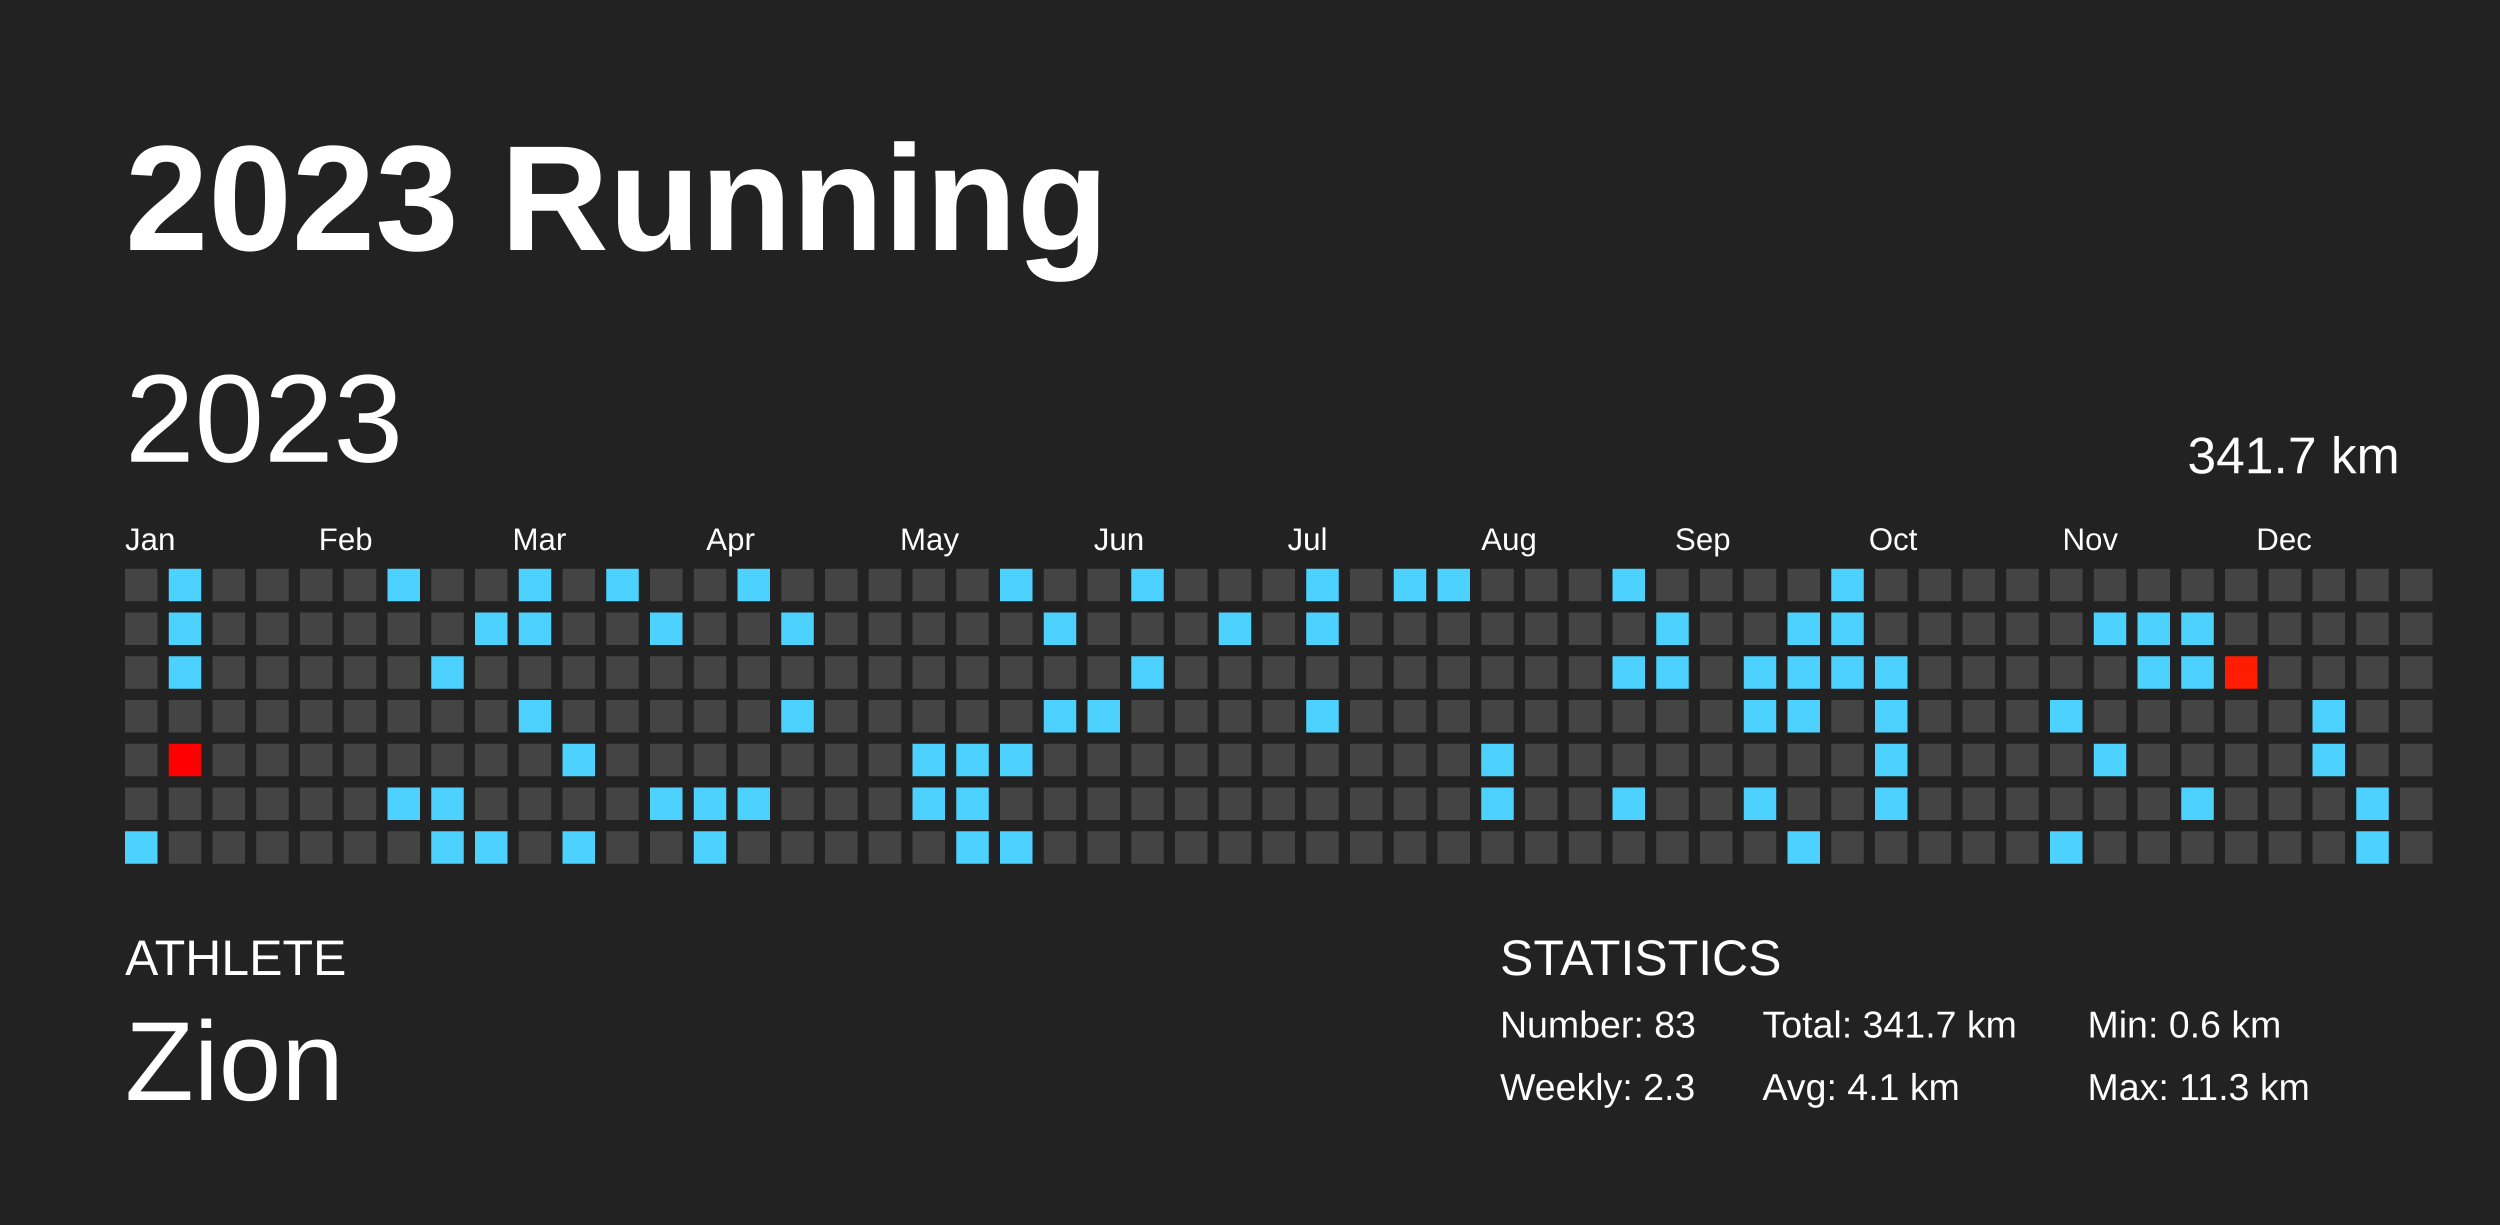
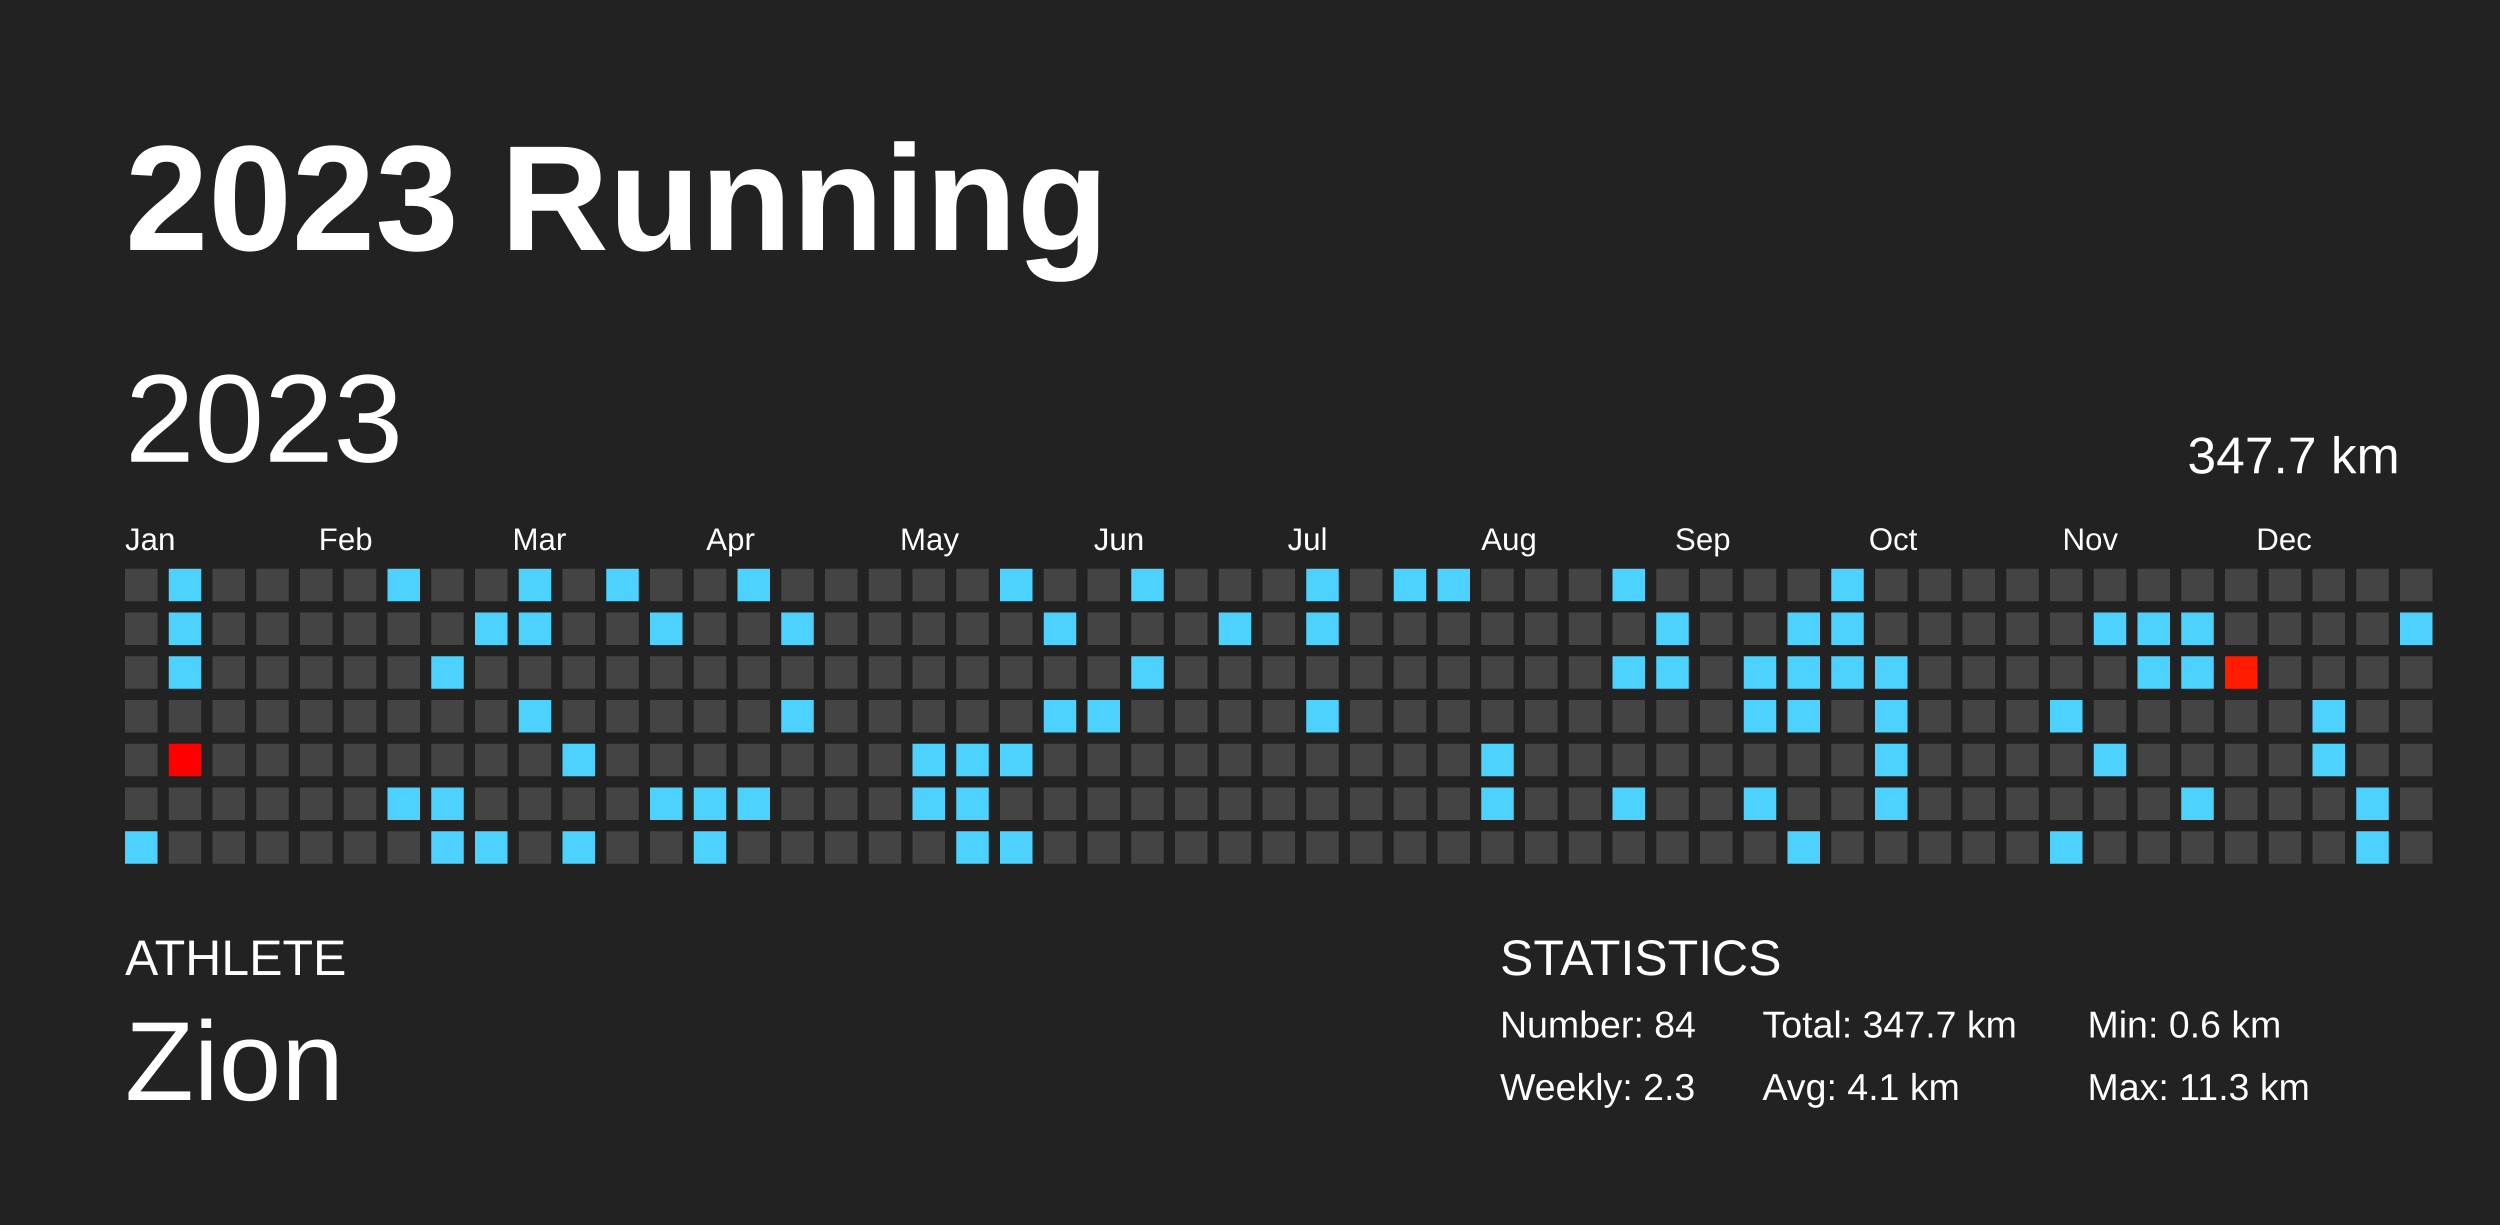
<svg xmlns="http://www.w3.org/2000/svg" baseProfile="full" height="98mm" version="1.1" viewBox="0,0,200,98" width="200mm">
  <defs />
  <rect fill="#222222" height="98" width="200" x="0" y="0" />
  <text fill="#FFFFFF" style="font-size:12px; font-family:Arial; font-weight:bold;" x="10" y="20">2023 Running</text>
  <text fill="#FFFFFF" style="font-size:4px; font-family:Arial" x="10" y="78">ATHLETE</text>
  <text fill="#FFFFFF" style="font-size:9px; font-family:Arial" x="10" y="88">Zion</text>
  <text fill="#FFFFFF" style="font-size:4px; font-family:Arial" x="120" y="78">STATISTICS</text>
-   <text fill="#FFFFFF" style="font-size:3px; font-family:Arial" x="120" y="83">Number: 83</text>
+   <text fill="#FFFFFF" style="font-size:3px; font-family:Arial" x="120" y="83">Number: 84</text>
  <text fill="#FFFFFF" style="font-size:3px; font-family:Arial" x="120" y="88">Weekly: 2.3</text>
-   <text fill="#FFFFFF" style="font-size:3px; font-family:Arial" x="141" y="83">Total: 341.7 km</text>
+   <text fill="#FFFFFF" style="font-size:3px; font-family:Arial" x="141" y="83">Total: 347.7 km</text>
  <text fill="#FFFFFF" style="font-size:3px; font-family:Arial" x="141" y="88">Avg: 4.1 km</text>
  <text fill="#FFFFFF" style="font-size:3px; font-family:Arial" x="167" y="83">Min: 0.6 km</text>
  <text fill="#FFFFFF" style="font-size:3px; font-family:Arial" x="167" y="88">Max: 11.3 km</text>
  <text dominant-baseline="hanging" fill="#FFFFFF" style="font-size:10.0px; font-family:Arial;" x="10" y="30">2023</text>
-   <text dominant-baseline="hanging" fill="#FFFFFF" style="font-size:4.125px; font-family:Arial;" x="175" y="35">341.7 km</text>
+   <text dominant-baseline="hanging" fill="#FFFFFF" style="font-size:4.125px; font-family:Arial;" x="175" y="35">347.7 km</text>
  <text fill="#FFFFFF" style="font-size:2.5px; font-family:Arial" x="10.0" y="44">Jan</text>
  <text fill="#FFFFFF" style="font-size:2.5px; font-family:Arial" x="25.5" y="44">Feb</text>
  <text fill="#FFFFFF" style="font-size:2.5px; font-family:Arial" x="41.0" y="44">Mar</text>
  <text fill="#FFFFFF" style="font-size:2.5px; font-family:Arial" x="56.5" y="44">Apr</text>
  <text fill="#FFFFFF" style="font-size:2.5px; font-family:Arial" x="72.0" y="44">May</text>
  <text fill="#FFFFFF" style="font-size:2.5px; font-family:Arial" x="87.5" y="44">Jun</text>
  <text fill="#FFFFFF" style="font-size:2.5px; font-family:Arial" x="103.0" y="44">Jul</text>
  <text fill="#FFFFFF" style="font-size:2.5px; font-family:Arial" x="118.5" y="44">Aug</text>
  <text fill="#FFFFFF" style="font-size:2.5px; font-family:Arial" x="134.0" y="44">Sep</text>
  <text fill="#FFFFFF" style="font-size:2.5px; font-family:Arial" x="149.5" y="44">Oct</text>
  <text fill="#FFFFFF" style="font-size:2.5px; font-family:Arial" x="165.0" y="44">Nov</text>
  <text fill="#FFFFFF" style="font-size:2.5px; font-family:Arial" x="180.5" y="44">Dec</text>
  <rect fill="#444444" height="2.6" width="2.6" x="10.0" y="45.5" />
  <rect fill="#444444" height="2.6" width="2.6" x="10.0" y="49.0" />
  <rect fill="#444444" height="2.6" width="2.6" x="10.0" y="52.5" />
  <rect fill="#444444" height="2.6" width="2.6" x="10.0" y="56.0" />
  <rect fill="#444444" height="2.6" width="2.6" x="10.0" y="59.5" />
  <rect fill="#444444" height="2.6" width="2.6" x="10.0" y="63.0" />
  <rect fill="#4dd2ff" height="2.6" width="2.6" x="10.0" y="66.5" />
  <rect fill="#4dd2ff" height="2.6" width="2.6" x="13.5" y="45.5" />
  <rect fill="#4dd2ff" height="2.6" width="2.6" x="13.5" y="49.0" />
  <rect fill="#4dd2ff" height="2.6" width="2.6" x="13.5" y="52.5" />
  <rect fill="#444444" height="2.6" width="2.6" x="13.5" y="56.0" />
  <rect fill="#ff0000" height="2.6" width="2.6" x="13.5" y="59.5" />
  <rect fill="#444444" height="2.6" width="2.6" x="13.5" y="63.0" />
  <rect fill="#444444" height="2.6" width="2.6" x="13.5" y="66.5" />
  <rect fill="#444444" height="2.6" width="2.6" x="17.0" y="45.5" />
  <rect fill="#444444" height="2.6" width="2.6" x="17.0" y="49.0" />
  <rect fill="#444444" height="2.6" width="2.6" x="17.0" y="52.5" />
  <rect fill="#444444" height="2.6" width="2.6" x="17.0" y="56.0" />
  <rect fill="#444444" height="2.6" width="2.6" x="17.0" y="59.5" />
  <rect fill="#444444" height="2.6" width="2.6" x="17.0" y="63.0" />
  <rect fill="#444444" height="2.6" width="2.6" x="17.0" y="66.5" />
  <rect fill="#444444" height="2.6" width="2.6" x="20.5" y="45.5" />
  <rect fill="#444444" height="2.6" width="2.6" x="20.5" y="49.0" />
  <rect fill="#444444" height="2.6" width="2.6" x="20.5" y="52.5" />
  <rect fill="#444444" height="2.6" width="2.6" x="20.5" y="56.0" />
  <rect fill="#444444" height="2.6" width="2.6" x="20.5" y="59.5" />
  <rect fill="#444444" height="2.6" width="2.6" x="20.5" y="63.0" />
  <rect fill="#444444" height="2.6" width="2.6" x="20.5" y="66.5" />
  <rect fill="#444444" height="2.6" width="2.6" x="24.0" y="45.5" />
  <rect fill="#444444" height="2.6" width="2.6" x="24.0" y="49.0" />
  <rect fill="#444444" height="2.6" width="2.6" x="24.0" y="52.5" />
  <rect fill="#444444" height="2.6" width="2.6" x="24.0" y="56.0" />
  <rect fill="#444444" height="2.6" width="2.6" x="24.0" y="59.5" />
  <rect fill="#444444" height="2.6" width="2.6" x="24.0" y="63.0" />
  <rect fill="#444444" height="2.6" width="2.6" x="24.0" y="66.5" />
  <rect fill="#444444" height="2.6" width="2.6" x="27.5" y="45.5" />
  <rect fill="#444444" height="2.6" width="2.6" x="27.5" y="49.0" />
  <rect fill="#444444" height="2.6" width="2.6" x="27.5" y="52.5" />
  <rect fill="#444444" height="2.6" width="2.6" x="27.5" y="56.0" />
  <rect fill="#444444" height="2.6" width="2.6" x="27.5" y="59.5" />
  <rect fill="#444444" height="2.6" width="2.6" x="27.5" y="63.0" />
  <rect fill="#444444" height="2.6" width="2.6" x="27.5" y="66.5" />
  <rect fill="#4dd2ff" height="2.6" width="2.6" x="31.0" y="45.5" />
  <rect fill="#444444" height="2.6" width="2.6" x="31.0" y="49.0" />
  <rect fill="#444444" height="2.6" width="2.6" x="31.0" y="52.5" />
  <rect fill="#444444" height="2.6" width="2.6" x="31.0" y="56.0" />
  <rect fill="#444444" height="2.6" width="2.6" x="31.0" y="59.5" />
  <rect fill="#4dd2ff" height="2.6" width="2.6" x="31.0" y="63.0" />
  <rect fill="#444444" height="2.6" width="2.6" x="31.0" y="66.5" />
  <rect fill="#444444" height="2.6" width="2.6" x="34.5" y="45.5" />
  <rect fill="#444444" height="2.6" width="2.6" x="34.5" y="49.0" />
  <rect fill="#4dd2ff" height="2.6" width="2.6" x="34.5" y="52.5" />
  <rect fill="#444444" height="2.6" width="2.6" x="34.5" y="56.0" />
  <rect fill="#444444" height="2.6" width="2.6" x="34.5" y="59.5" />
  <rect fill="#4dd2ff" height="2.6" width="2.6" x="34.5" y="63.0" />
  <rect fill="#4dd2ff" height="2.6" width="2.6" x="34.5" y="66.5" />
  <rect fill="#444444" height="2.6" width="2.6" x="38.0" y="45.5" />
  <rect fill="#4dd2ff" height="2.6" width="2.6" x="38.0" y="49.0" />
  <rect fill="#444444" height="2.6" width="2.6" x="38.0" y="52.5" />
  <rect fill="#444444" height="2.6" width="2.6" x="38.0" y="56.0" />
  <rect fill="#444444" height="2.6" width="2.6" x="38.0" y="59.5" />
  <rect fill="#444444" height="2.6" width="2.6" x="38.0" y="63.0" />
  <rect fill="#4dd2ff" height="2.6" width="2.6" x="38.0" y="66.5" />
  <rect fill="#4dd2ff" height="2.6" width="2.6" x="41.5" y="45.5" />
  <rect fill="#4dd2ff" height="2.6" width="2.6" x="41.5" y="49.0" />
  <rect fill="#444444" height="2.6" width="2.6" x="41.5" y="52.5" />
  <rect fill="#4dd2ff" height="2.6" width="2.6" x="41.5" y="56.0" />
  <rect fill="#444444" height="2.6" width="2.6" x="41.5" y="59.5" />
  <rect fill="#444444" height="2.6" width="2.6" x="41.5" y="63.0" />
  <rect fill="#444444" height="2.6" width="2.6" x="41.5" y="66.5" />
  <rect fill="#444444" height="2.6" width="2.6" x="45.0" y="45.5" />
  <rect fill="#444444" height="2.6" width="2.6" x="45.0" y="49.0" />
  <rect fill="#444444" height="2.6" width="2.6" x="45.0" y="52.5" />
  <rect fill="#444444" height="2.6" width="2.6" x="45.0" y="56.0" />
  <rect fill="#4dd2ff" height="2.6" width="2.6" x="45.0" y="59.5" />
  <rect fill="#444444" height="2.6" width="2.6" x="45.0" y="63.0" />
  <rect fill="#4dd2ff" height="2.6" width="2.6" x="45.0" y="66.5" />
  <rect fill="#4dd2ff" height="2.6" width="2.6" x="48.5" y="45.5" />
  <rect fill="#444444" height="2.6" width="2.6" x="48.5" y="49.0" />
  <rect fill="#444444" height="2.6" width="2.6" x="48.5" y="52.5" />
  <rect fill="#444444" height="2.6" width="2.6" x="48.5" y="56.0" />
  <rect fill="#444444" height="2.6" width="2.6" x="48.5" y="59.5" />
  <rect fill="#444444" height="2.6" width="2.6" x="48.5" y="63.0" />
  <rect fill="#444444" height="2.6" width="2.6" x="48.5" y="66.5" />
  <rect fill="#444444" height="2.6" width="2.6" x="52.0" y="45.5" />
  <rect fill="#4dd2ff" height="2.6" width="2.6" x="52.0" y="49.0" />
  <rect fill="#444444" height="2.6" width="2.6" x="52.0" y="52.5" />
  <rect fill="#444444" height="2.6" width="2.6" x="52.0" y="56.0" />
  <rect fill="#444444" height="2.6" width="2.6" x="52.0" y="59.5" />
  <rect fill="#4dd2ff" height="2.6" width="2.6" x="52.0" y="63.0" />
  <rect fill="#444444" height="2.6" width="2.6" x="52.0" y="66.5" />
  <rect fill="#444444" height="2.6" width="2.6" x="55.5" y="45.5" />
  <rect fill="#444444" height="2.6" width="2.6" x="55.5" y="49.0" />
  <rect fill="#444444" height="2.6" width="2.6" x="55.5" y="52.5" />
  <rect fill="#444444" height="2.6" width="2.6" x="55.5" y="56.0" />
  <rect fill="#444444" height="2.6" width="2.6" x="55.5" y="59.5" />
  <rect fill="#4dd2ff" height="2.6" width="2.6" x="55.5" y="63.0" />
  <rect fill="#4dd2ff" height="2.6" width="2.6" x="55.5" y="66.5" />
  <rect fill="#4dd2ff" height="2.6" width="2.6" x="59.0" y="45.5" />
  <rect fill="#444444" height="2.6" width="2.6" x="59.0" y="49.0" />
  <rect fill="#444444" height="2.6" width="2.6" x="59.0" y="52.5" />
  <rect fill="#444444" height="2.6" width="2.6" x="59.0" y="56.0" />
  <rect fill="#444444" height="2.6" width="2.6" x="59.0" y="59.5" />
  <rect fill="#4dd2ff" height="2.6" width="2.6" x="59.0" y="63.0" />
  <rect fill="#444444" height="2.6" width="2.6" x="59.0" y="66.5" />
  <rect fill="#444444" height="2.6" width="2.6" x="62.5" y="45.5" />
  <rect fill="#4dd2ff" height="2.6" width="2.6" x="62.5" y="49.0" />
  <rect fill="#444444" height="2.6" width="2.6" x="62.5" y="52.5" />
  <rect fill="#4dd2ff" height="2.6" width="2.6" x="62.5" y="56.0" />
  <rect fill="#444444" height="2.6" width="2.6" x="62.5" y="59.5" />
  <rect fill="#444444" height="2.6" width="2.6" x="62.5" y="63.0" />
  <rect fill="#444444" height="2.6" width="2.6" x="62.5" y="66.5" />
  <rect fill="#444444" height="2.6" width="2.6" x="66.0" y="45.5" />
  <rect fill="#444444" height="2.6" width="2.6" x="66.0" y="49.0" />
  <rect fill="#444444" height="2.6" width="2.6" x="66.0" y="52.5" />
  <rect fill="#444444" height="2.6" width="2.6" x="66.0" y="56.0" />
  <rect fill="#444444" height="2.6" width="2.6" x="66.0" y="59.5" />
  <rect fill="#444444" height="2.6" width="2.6" x="66.0" y="63.0" />
  <rect fill="#444444" height="2.6" width="2.6" x="66.0" y="66.5" />
  <rect fill="#444444" height="2.6" width="2.6" x="69.5" y="45.5" />
  <rect fill="#444444" height="2.6" width="2.6" x="69.5" y="49.0" />
  <rect fill="#444444" height="2.6" width="2.6" x="69.5" y="52.5" />
  <rect fill="#444444" height="2.6" width="2.6" x="69.5" y="56.0" />
  <rect fill="#444444" height="2.6" width="2.6" x="69.5" y="59.5" />
  <rect fill="#444444" height="2.6" width="2.6" x="69.5" y="63.0" />
  <rect fill="#444444" height="2.6" width="2.6" x="69.5" y="66.5" />
  <rect fill="#444444" height="2.6" width="2.6" x="73.0" y="45.5" />
  <rect fill="#444444" height="2.6" width="2.6" x="73.0" y="49.0" />
  <rect fill="#444444" height="2.6" width="2.6" x="73.0" y="52.5" />
  <rect fill="#444444" height="2.6" width="2.6" x="73.0" y="56.0" />
  <rect fill="#4dd2ff" height="2.6" width="2.6" x="73.0" y="59.5" />
  <rect fill="#4dd2ff" height="2.6" width="2.6" x="73.0" y="63.0" />
  <rect fill="#444444" height="2.6" width="2.6" x="73.0" y="66.5" />
  <rect fill="#444444" height="2.6" width="2.6" x="76.5" y="45.5" />
  <rect fill="#444444" height="2.6" width="2.6" x="76.5" y="49.0" />
  <rect fill="#444444" height="2.6" width="2.6" x="76.5" y="52.5" />
  <rect fill="#444444" height="2.6" width="2.6" x="76.5" y="56.0" />
  <rect fill="#4dd2ff" height="2.6" width="2.6" x="76.5" y="59.5" />
  <rect fill="#4dd2ff" height="2.6" width="2.6" x="76.5" y="63.0" />
  <rect fill="#4dd2ff" height="2.6" width="2.6" x="76.5" y="66.5" />
  <rect fill="#4dd2ff" height="2.6" width="2.6" x="80.0" y="45.5" />
  <rect fill="#444444" height="2.6" width="2.6" x="80.0" y="49.0" />
  <rect fill="#444444" height="2.6" width="2.6" x="80.0" y="52.5" />
  <rect fill="#444444" height="2.6" width="2.6" x="80.0" y="56.0" />
  <rect fill="#4dd2ff" height="2.6" width="2.6" x="80.0" y="59.5" />
  <rect fill="#444444" height="2.6" width="2.6" x="80.0" y="63.0" />
  <rect fill="#4dd2ff" height="2.6" width="2.6" x="80.0" y="66.5" />
  <rect fill="#444444" height="2.6" width="2.6" x="83.5" y="45.5" />
  <rect fill="#4dd2ff" height="2.6" width="2.6" x="83.5" y="49.0" />
  <rect fill="#444444" height="2.6" width="2.6" x="83.5" y="52.5" />
  <rect fill="#4dd2ff" height="2.6" width="2.6" x="83.5" y="56.0" />
  <rect fill="#444444" height="2.6" width="2.6" x="83.5" y="59.5" />
  <rect fill="#444444" height="2.6" width="2.6" x="83.5" y="63.0" />
  <rect fill="#444444" height="2.6" width="2.6" x="83.5" y="66.5" />
  <rect fill="#444444" height="2.6" width="2.6" x="87.0" y="45.5" />
  <rect fill="#444444" height="2.6" width="2.6" x="87.0" y="49.0" />
  <rect fill="#444444" height="2.6" width="2.6" x="87.0" y="52.5" />
  <rect fill="#4dd2ff" height="2.6" width="2.6" x="87.0" y="56.0" />
  <rect fill="#444444" height="2.6" width="2.6" x="87.0" y="59.5" />
  <rect fill="#444444" height="2.6" width="2.6" x="87.0" y="63.0" />
  <rect fill="#444444" height="2.6" width="2.6" x="87.0" y="66.5" />
  <rect fill="#4dd2ff" height="2.6" width="2.6" x="90.5" y="45.5" />
  <rect fill="#444444" height="2.6" width="2.6" x="90.5" y="49.0" />
  <rect fill="#4dd2ff" height="2.6" width="2.6" x="90.5" y="52.5" />
  <rect fill="#444444" height="2.6" width="2.6" x="90.5" y="56.0" />
  <rect fill="#444444" height="2.6" width="2.6" x="90.5" y="59.5" />
  <rect fill="#444444" height="2.6" width="2.6" x="90.5" y="63.0" />
  <rect fill="#444444" height="2.6" width="2.6" x="90.5" y="66.5" />
  <rect fill="#444444" height="2.6" width="2.6" x="94.0" y="45.5" />
  <rect fill="#444444" height="2.6" width="2.6" x="94.0" y="49.0" />
  <rect fill="#444444" height="2.6" width="2.6" x="94.0" y="52.5" />
  <rect fill="#444444" height="2.6" width="2.6" x="94.0" y="56.0" />
  <rect fill="#444444" height="2.6" width="2.6" x="94.0" y="59.5" />
  <rect fill="#444444" height="2.6" width="2.6" x="94.0" y="63.0" />
  <rect fill="#444444" height="2.6" width="2.6" x="94.0" y="66.5" />
  <rect fill="#444444" height="2.6" width="2.6" x="97.5" y="45.5" />
  <rect fill="#4dd2ff" height="2.6" width="2.6" x="97.5" y="49.0" />
  <rect fill="#444444" height="2.6" width="2.6" x="97.5" y="52.5" />
  <rect fill="#444444" height="2.6" width="2.6" x="97.5" y="56.0" />
  <rect fill="#444444" height="2.6" width="2.6" x="97.5" y="59.5" />
  <rect fill="#444444" height="2.6" width="2.6" x="97.5" y="63.0" />
  <rect fill="#444444" height="2.6" width="2.6" x="97.5" y="66.5" />
  <rect fill="#444444" height="2.6" width="2.6" x="101.0" y="45.5" />
  <rect fill="#444444" height="2.6" width="2.6" x="101.0" y="49.0" />
  <rect fill="#444444" height="2.6" width="2.6" x="101.0" y="52.5" />
  <rect fill="#444444" height="2.6" width="2.6" x="101.0" y="56.0" />
  <rect fill="#444444" height="2.6" width="2.6" x="101.0" y="59.5" />
  <rect fill="#444444" height="2.6" width="2.6" x="101.0" y="63.0" />
  <rect fill="#444444" height="2.6" width="2.6" x="101.0" y="66.5" />
  <rect fill="#4dd2ff" height="2.6" width="2.6" x="104.5" y="45.5" />
  <rect fill="#4dd2ff" height="2.6" width="2.6" x="104.5" y="49.0" />
  <rect fill="#444444" height="2.6" width="2.6" x="104.5" y="52.5" />
  <rect fill="#4dd2ff" height="2.6" width="2.6" x="104.5" y="56.0" />
  <rect fill="#444444" height="2.6" width="2.6" x="104.5" y="59.5" />
  <rect fill="#444444" height="2.6" width="2.6" x="104.5" y="63.0" />
  <rect fill="#444444" height="2.6" width="2.6" x="104.5" y="66.5" />
  <rect fill="#444444" height="2.6" width="2.6" x="108.0" y="45.5" />
  <rect fill="#444444" height="2.6" width="2.6" x="108.0" y="49.0" />
  <rect fill="#444444" height="2.6" width="2.6" x="108.0" y="52.5" />
  <rect fill="#444444" height="2.6" width="2.6" x="108.0" y="56.0" />
  <rect fill="#444444" height="2.6" width="2.6" x="108.0" y="59.5" />
  <rect fill="#444444" height="2.6" width="2.6" x="108.0" y="63.0" />
  <rect fill="#444444" height="2.6" width="2.6" x="108.0" y="66.5" />
  <rect fill="#4dd2ff" height="2.6" width="2.6" x="111.5" y="45.5" />
  <rect fill="#444444" height="2.6" width="2.6" x="111.5" y="49.0" />
  <rect fill="#444444" height="2.6" width="2.6" x="111.5" y="52.5" />
  <rect fill="#444444" height="2.6" width="2.6" x="111.5" y="56.0" />
  <rect fill="#444444" height="2.6" width="2.6" x="111.5" y="59.5" />
  <rect fill="#444444" height="2.6" width="2.6" x="111.5" y="63.0" />
  <rect fill="#444444" height="2.6" width="2.6" x="111.5" y="66.5" />
  <rect fill="#4dd2ff" height="2.6" width="2.6" x="115.0" y="45.5" />
  <rect fill="#444444" height="2.6" width="2.6" x="115.0" y="49.0" />
  <rect fill="#444444" height="2.6" width="2.6" x="115.0" y="52.5" />
  <rect fill="#444444" height="2.6" width="2.6" x="115.0" y="56.0" />
  <rect fill="#444444" height="2.6" width="2.6" x="115.0" y="59.5" />
  <rect fill="#444444" height="2.6" width="2.6" x="115.0" y="63.0" />
  <rect fill="#444444" height="2.6" width="2.6" x="115.0" y="66.5" />
  <rect fill="#444444" height="2.6" width="2.6" x="118.5" y="45.5" />
  <rect fill="#444444" height="2.6" width="2.6" x="118.5" y="49.0" />
  <rect fill="#444444" height="2.6" width="2.6" x="118.5" y="52.5" />
  <rect fill="#444444" height="2.6" width="2.6" x="118.5" y="56.0" />
  <rect fill="#4dd2ff" height="2.6" width="2.6" x="118.5" y="59.5" />
  <rect fill="#4dd2ff" height="2.6" width="2.6" x="118.5" y="63.0" />
  <rect fill="#444444" height="2.6" width="2.6" x="118.5" y="66.5" />
  <rect fill="#444444" height="2.6" width="2.6" x="122.0" y="45.5" />
  <rect fill="#444444" height="2.6" width="2.6" x="122.0" y="49.0" />
  <rect fill="#444444" height="2.6" width="2.6" x="122.0" y="52.5" />
  <rect fill="#444444" height="2.6" width="2.6" x="122.0" y="56.0" />
  <rect fill="#444444" height="2.6" width="2.6" x="122.0" y="59.5" />
  <rect fill="#444444" height="2.6" width="2.6" x="122.0" y="63.0" />
  <rect fill="#444444" height="2.6" width="2.6" x="122.0" y="66.5" />
  <rect fill="#444444" height="2.6" width="2.6" x="125.5" y="45.5" />
  <rect fill="#444444" height="2.6" width="2.6" x="125.5" y="49.0" />
  <rect fill="#444444" height="2.6" width="2.6" x="125.5" y="52.5" />
  <rect fill="#444444" height="2.6" width="2.6" x="125.5" y="56.0" />
  <rect fill="#444444" height="2.6" width="2.6" x="125.5" y="59.5" />
  <rect fill="#444444" height="2.6" width="2.6" x="125.5" y="63.0" />
  <rect fill="#444444" height="2.6" width="2.6" x="125.5" y="66.5" />
  <rect fill="#4dd2ff" height="2.6" width="2.6" x="129.0" y="45.5" />
  <rect fill="#444444" height="2.6" width="2.6" x="129.0" y="49.0" />
  <rect fill="#4dd2ff" height="2.6" width="2.6" x="129.0" y="52.5" />
  <rect fill="#444444" height="2.6" width="2.6" x="129.0" y="56.0" />
  <rect fill="#444444" height="2.6" width="2.6" x="129.0" y="59.5" />
  <rect fill="#4dd2ff" height="2.6" width="2.6" x="129.0" y="63.0" />
  <rect fill="#444444" height="2.6" width="2.6" x="129.0" y="66.5" />
  <rect fill="#444444" height="2.6" width="2.6" x="132.5" y="45.5" />
  <rect fill="#4dd2ff" height="2.6" width="2.6" x="132.5" y="49.0" />
  <rect fill="#4dd2ff" height="2.6" width="2.6" x="132.5" y="52.5" />
  <rect fill="#444444" height="2.6" width="2.6" x="132.5" y="56.0" />
  <rect fill="#444444" height="2.6" width="2.6" x="132.5" y="59.5" />
  <rect fill="#444444" height="2.6" width="2.6" x="132.5" y="63.0" />
  <rect fill="#444444" height="2.6" width="2.6" x="132.5" y="66.5" />
  <rect fill="#444444" height="2.6" width="2.6" x="136.0" y="45.5" />
  <rect fill="#444444" height="2.6" width="2.6" x="136.0" y="49.0" />
  <rect fill="#444444" height="2.6" width="2.6" x="136.0" y="52.5" />
  <rect fill="#444444" height="2.6" width="2.6" x="136.0" y="56.0" />
  <rect fill="#444444" height="2.6" width="2.6" x="136.0" y="59.5" />
  <rect fill="#444444" height="2.6" width="2.6" x="136.0" y="63.0" />
  <rect fill="#444444" height="2.6" width="2.6" x="136.0" y="66.5" />
  <rect fill="#444444" height="2.6" width="2.6" x="139.5" y="45.5" />
  <rect fill="#444444" height="2.6" width="2.6" x="139.5" y="49.0" />
  <rect fill="#4dd2ff" height="2.6" width="2.6" x="139.5" y="52.5" />
  <rect fill="#4dd2ff" height="2.6" width="2.6" x="139.5" y="56.0" />
  <rect fill="#444444" height="2.6" width="2.6" x="139.5" y="59.5" />
  <rect fill="#4dd2ff" height="2.6" width="2.6" x="139.5" y="63.0" />
  <rect fill="#444444" height="2.6" width="2.6" x="139.5" y="66.5" />
  <rect fill="#444444" height="2.6" width="2.6" x="143.0" y="45.5" />
  <rect fill="#4dd2ff" height="2.6" width="2.6" x="143.0" y="49.0" />
  <rect fill="#4dd2ff" height="2.6" width="2.6" x="143.0" y="52.5" />
  <rect fill="#4dd2ff" height="2.6" width="2.6" x="143.0" y="56.0" />
  <rect fill="#444444" height="2.6" width="2.6" x="143.0" y="59.5" />
  <rect fill="#444444" height="2.6" width="2.6" x="143.0" y="63.0" />
  <rect fill="#4dd2ff" height="2.6" width="2.6" x="143.0" y="66.5" />
  <rect fill="#4dd2ff" height="2.6" width="2.6" x="146.5" y="45.5" />
  <rect fill="#4dd2ff" height="2.6" width="2.6" x="146.5" y="49.0" />
  <rect fill="#4dd2ff" height="2.6" width="2.6" x="146.5" y="52.5" />
  <rect fill="#444444" height="2.6" width="2.6" x="146.5" y="56.0" />
  <rect fill="#444444" height="2.6" width="2.6" x="146.5" y="59.5" />
  <rect fill="#444444" height="2.6" width="2.6" x="146.5" y="63.0" />
  <rect fill="#444444" height="2.6" width="2.6" x="146.5" y="66.5" />
  <rect fill="#444444" height="2.6" width="2.6" x="150.0" y="45.5" />
  <rect fill="#444444" height="2.6" width="2.6" x="150.0" y="49.0" />
  <rect fill="#4dd2ff" height="2.6" width="2.6" x="150.0" y="52.5" />
  <rect fill="#4dd2ff" height="2.6" width="2.6" x="150.0" y="56.0" />
  <rect fill="#4dd2ff" height="2.6" width="2.6" x="150.0" y="59.5" />
  <rect fill="#4dd2ff" height="2.6" width="2.6" x="150.0" y="63.0" />
  <rect fill="#444444" height="2.6" width="2.6" x="150.0" y="66.5" />
  <rect fill="#444444" height="2.6" width="2.6" x="153.5" y="45.5" />
  <rect fill="#444444" height="2.6" width="2.6" x="153.5" y="49.0" />
  <rect fill="#444444" height="2.6" width="2.6" x="153.5" y="52.5" />
  <rect fill="#444444" height="2.6" width="2.6" x="153.5" y="56.0" />
  <rect fill="#444444" height="2.6" width="2.6" x="153.5" y="59.5" />
  <rect fill="#444444" height="2.6" width="2.6" x="153.5" y="63.0" />
  <rect fill="#444444" height="2.6" width="2.6" x="153.5" y="66.5" />
  <rect fill="#444444" height="2.6" width="2.6" x="157.0" y="45.5" />
  <rect fill="#444444" height="2.6" width="2.6" x="157.0" y="49.0" />
  <rect fill="#444444" height="2.6" width="2.6" x="157.0" y="52.5" />
  <rect fill="#444444" height="2.6" width="2.6" x="157.0" y="56.0" />
  <rect fill="#444444" height="2.6" width="2.6" x="157.0" y="59.5" />
  <rect fill="#444444" height="2.6" width="2.6" x="157.0" y="63.0" />
  <rect fill="#444444" height="2.6" width="2.6" x="157.0" y="66.5" />
  <rect fill="#444444" height="2.6" width="2.6" x="160.5" y="45.5" />
  <rect fill="#444444" height="2.6" width="2.6" x="160.5" y="49.0" />
  <rect fill="#444444" height="2.6" width="2.6" x="160.5" y="52.5" />
  <rect fill="#444444" height="2.6" width="2.6" x="160.5" y="56.0" />
  <rect fill="#444444" height="2.6" width="2.6" x="160.5" y="59.5" />
  <rect fill="#444444" height="2.6" width="2.6" x="160.5" y="63.0" />
  <rect fill="#444444" height="2.6" width="2.6" x="160.5" y="66.5" />
  <rect fill="#444444" height="2.6" width="2.6" x="164.0" y="45.5" />
  <rect fill="#444444" height="2.6" width="2.6" x="164.0" y="49.0" />
  <rect fill="#444444" height="2.6" width="2.6" x="164.0" y="52.5" />
  <rect fill="#4dd2ff" height="2.6" width="2.6" x="164.0" y="56.0" />
  <rect fill="#444444" height="2.6" width="2.6" x="164.0" y="59.5" />
  <rect fill="#444444" height="2.6" width="2.6" x="164.0" y="63.0" />
  <rect fill="#4dd2ff" height="2.6" width="2.6" x="164.0" y="66.5" />
  <rect fill="#444444" height="2.6" width="2.6" x="167.5" y="45.5" />
  <rect fill="#4dd2ff" height="2.6" width="2.6" x="167.5" y="49.0" />
  <rect fill="#444444" height="2.6" width="2.6" x="167.5" y="52.5" />
  <rect fill="#444444" height="2.6" width="2.6" x="167.5" y="56.0" />
  <rect fill="#4dd2ff" height="2.6" width="2.6" x="167.5" y="59.5" />
  <rect fill="#444444" height="2.6" width="2.6" x="167.5" y="63.0" />
  <rect fill="#444444" height="2.6" width="2.6" x="167.5" y="66.5" />
  <rect fill="#444444" height="2.6" width="2.6" x="171.0" y="45.5" />
  <rect fill="#4dd2ff" height="2.6" width="2.6" x="171.0" y="49.0" />
  <rect fill="#4dd2ff" height="2.6" width="2.6" x="171.0" y="52.5" />
  <rect fill="#444444" height="2.6" width="2.6" x="171.0" y="56.0" />
  <rect fill="#444444" height="2.6" width="2.6" x="171.0" y="59.5" />
  <rect fill="#444444" height="2.6" width="2.6" x="171.0" y="63.0" />
  <rect fill="#444444" height="2.6" width="2.6" x="171.0" y="66.5" />
  <rect fill="#444444" height="2.6" width="2.6" x="174.5" y="45.5" />
  <rect fill="#4dd2ff" height="2.6" width="2.6" x="174.5" y="49.0" />
  <rect fill="#4dd2ff" height="2.6" width="2.6" x="174.5" y="52.5" />
  <rect fill="#444444" height="2.6" width="2.6" x="174.5" y="56.0" />
  <rect fill="#444444" height="2.6" width="2.6" x="174.5" y="59.5" />
  <rect fill="#4dd2ff" height="2.6" width="2.6" x="174.5" y="63.0" />
  <rect fill="#444444" height="2.6" width="2.6" x="174.5" y="66.5" />
  <rect fill="#444444" height="2.6" width="2.6" x="178.0" y="45.5" />
  <rect fill="#444444" height="2.6" width="2.6" x="178.0" y="49.0" />
  <rect fill="#ff1c00" height="2.6" width="2.6" x="178.0" y="52.5" />
  <rect fill="#444444" height="2.6" width="2.6" x="178.0" y="56.0" />
  <rect fill="#444444" height="2.6" width="2.6" x="178.0" y="59.5" />
  <rect fill="#444444" height="2.6" width="2.6" x="178.0" y="63.0" />
  <rect fill="#444444" height="2.6" width="2.6" x="178.0" y="66.5" />
  <rect fill="#444444" height="2.6" width="2.6" x="181.5" y="45.5" />
  <rect fill="#444444" height="2.6" width="2.6" x="181.5" y="49.0" />
  <rect fill="#444444" height="2.6" width="2.6" x="181.5" y="52.5" />
  <rect fill="#444444" height="2.6" width="2.6" x="181.5" y="56.0" />
  <rect fill="#444444" height="2.6" width="2.6" x="181.5" y="59.5" />
  <rect fill="#444444" height="2.6" width="2.6" x="181.5" y="63.0" />
  <rect fill="#444444" height="2.6" width="2.6" x="181.5" y="66.5" />
  <rect fill="#444444" height="2.6" width="2.6" x="185.0" y="45.5" />
  <rect fill="#444444" height="2.6" width="2.6" x="185.0" y="49.0" />
  <rect fill="#444444" height="2.6" width="2.6" x="185.0" y="52.5" />
  <rect fill="#4dd2ff" height="2.6" width="2.6" x="185.0" y="56.0" />
  <rect fill="#4dd2ff" height="2.6" width="2.6" x="185.0" y="59.5" />
  <rect fill="#444444" height="2.6" width="2.6" x="185.0" y="63.0" />
  <rect fill="#444444" height="2.6" width="2.6" x="185.0" y="66.5" />
  <rect fill="#444444" height="2.6" width="2.6" x="188.5" y="45.5" />
  <rect fill="#444444" height="2.6" width="2.6" x="188.5" y="49.0" />
  <rect fill="#444444" height="2.6" width="2.6" x="188.5" y="52.5" />
  <rect fill="#444444" height="2.6" width="2.6" x="188.5" y="56.0" />
  <rect fill="#444444" height="2.6" width="2.6" x="188.5" y="59.5" />
  <rect fill="#4dd2ff" height="2.6" width="2.6" x="188.5" y="63.0" />
  <rect fill="#4dd2ff" height="2.6" width="2.6" x="188.5" y="66.5" />
  <rect fill="#444444" height="2.6" width="2.6" x="192.0" y="45.5" />
-   <rect fill="#444444" height="2.6" width="2.6" x="192.0" y="49.0" />
+   <rect fill="#4dd2ff" height="2.6" width="2.6" x="192.0" y="49.0" />
  <rect fill="#444444" height="2.6" width="2.6" x="192.0" y="52.5" />
  <rect fill="#444444" height="2.6" width="2.6" x="192.0" y="56.0" />
  <rect fill="#444444" height="2.6" width="2.6" x="192.0" y="59.5" />
  <rect fill="#444444" height="2.6" width="2.6" x="192.0" y="63.0" />
  <rect fill="#444444" height="2.6" width="2.6" x="192.0" y="66.5" />
</svg>
